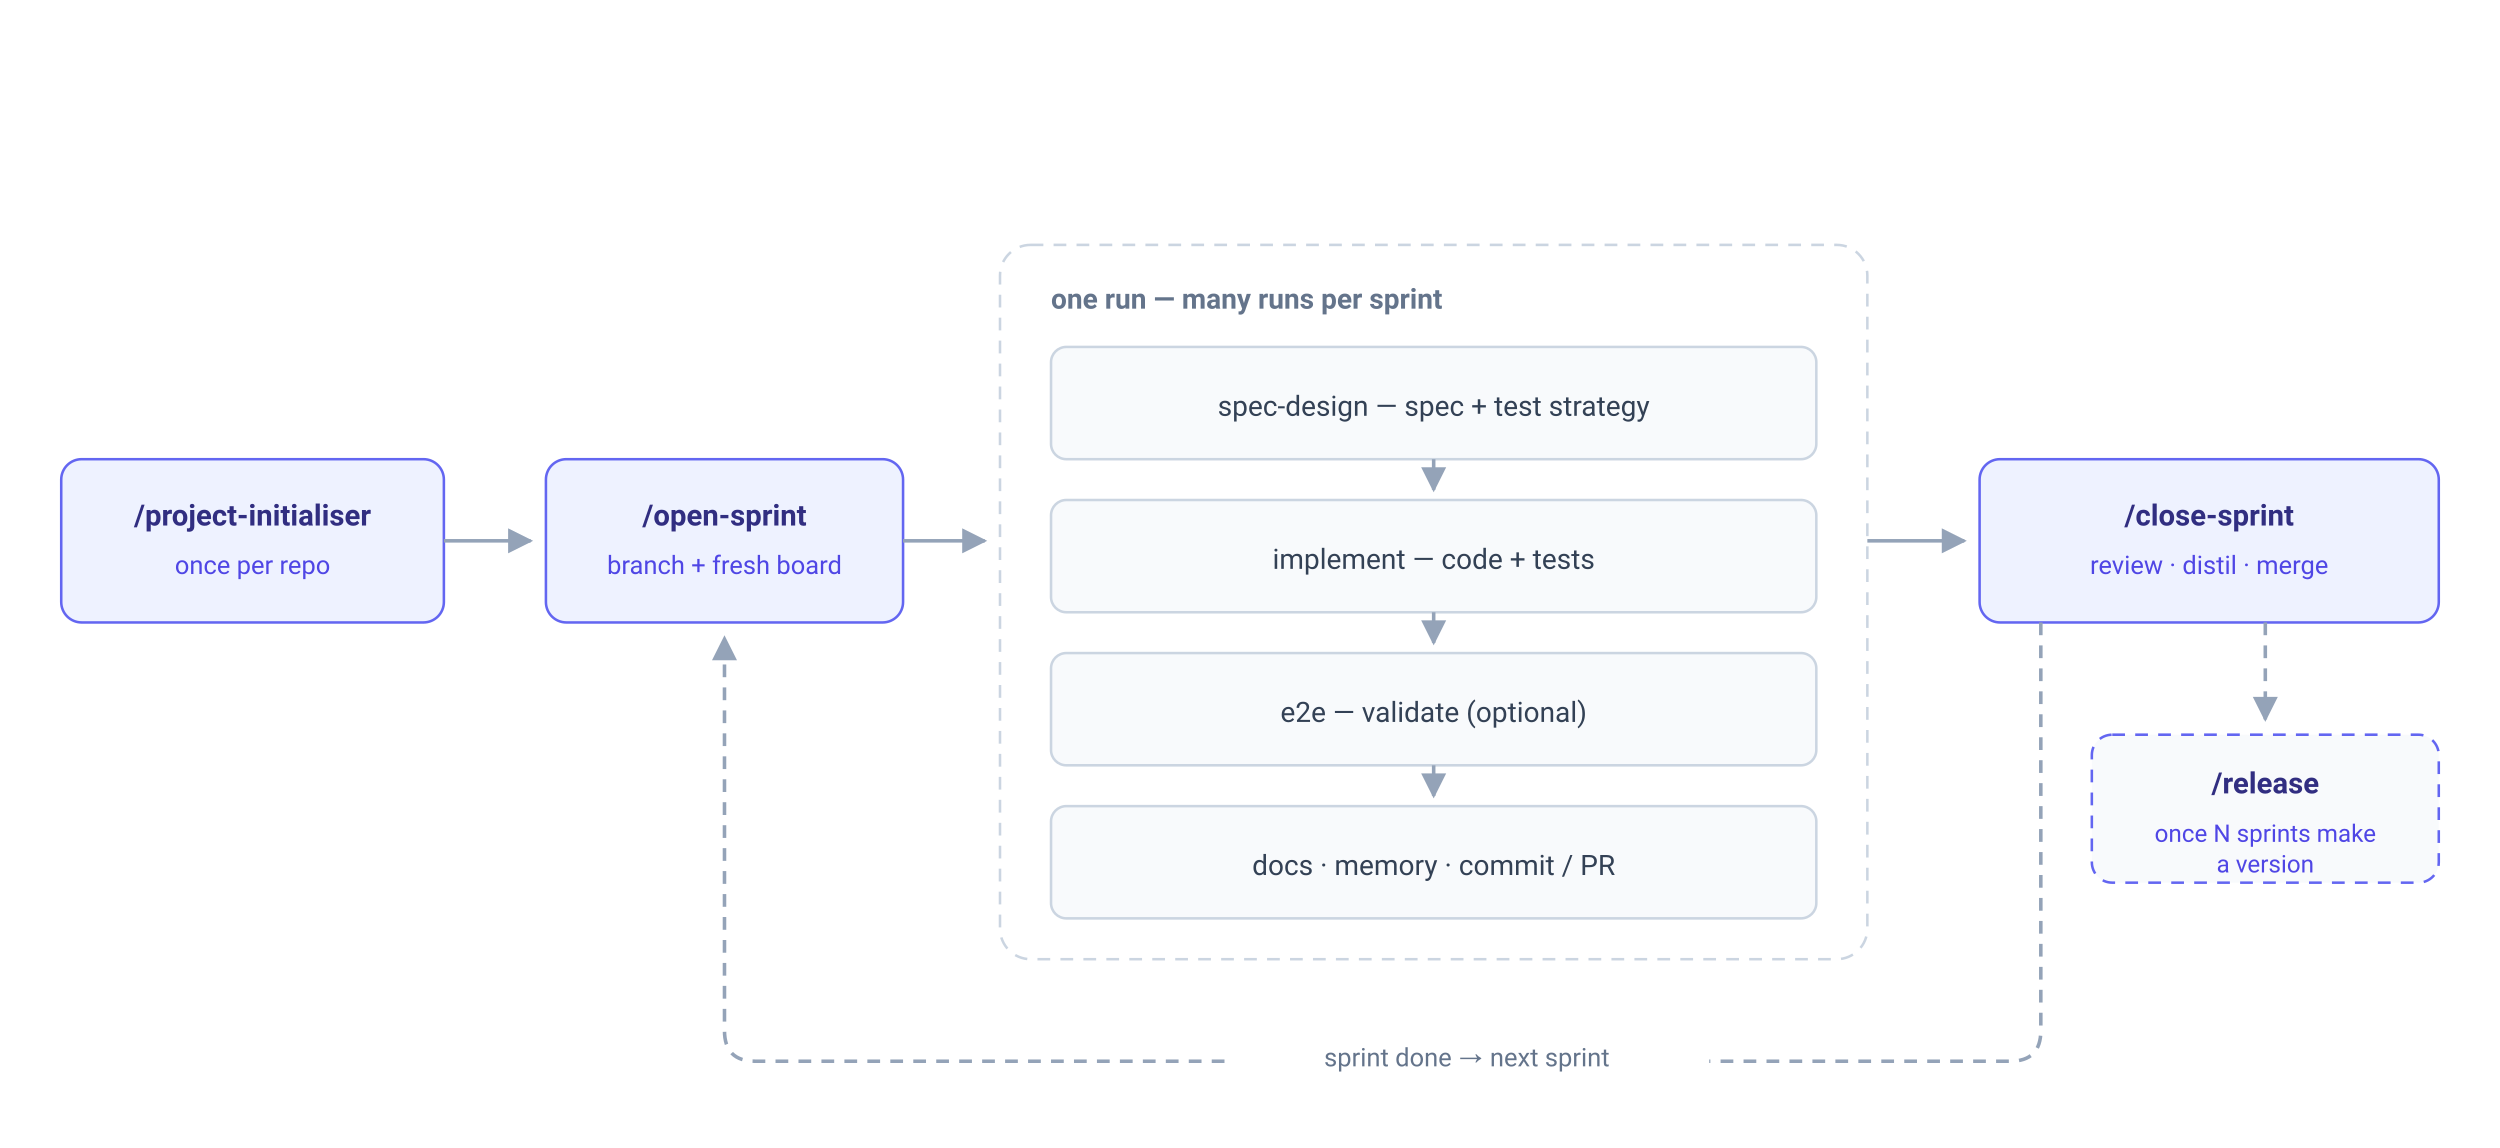
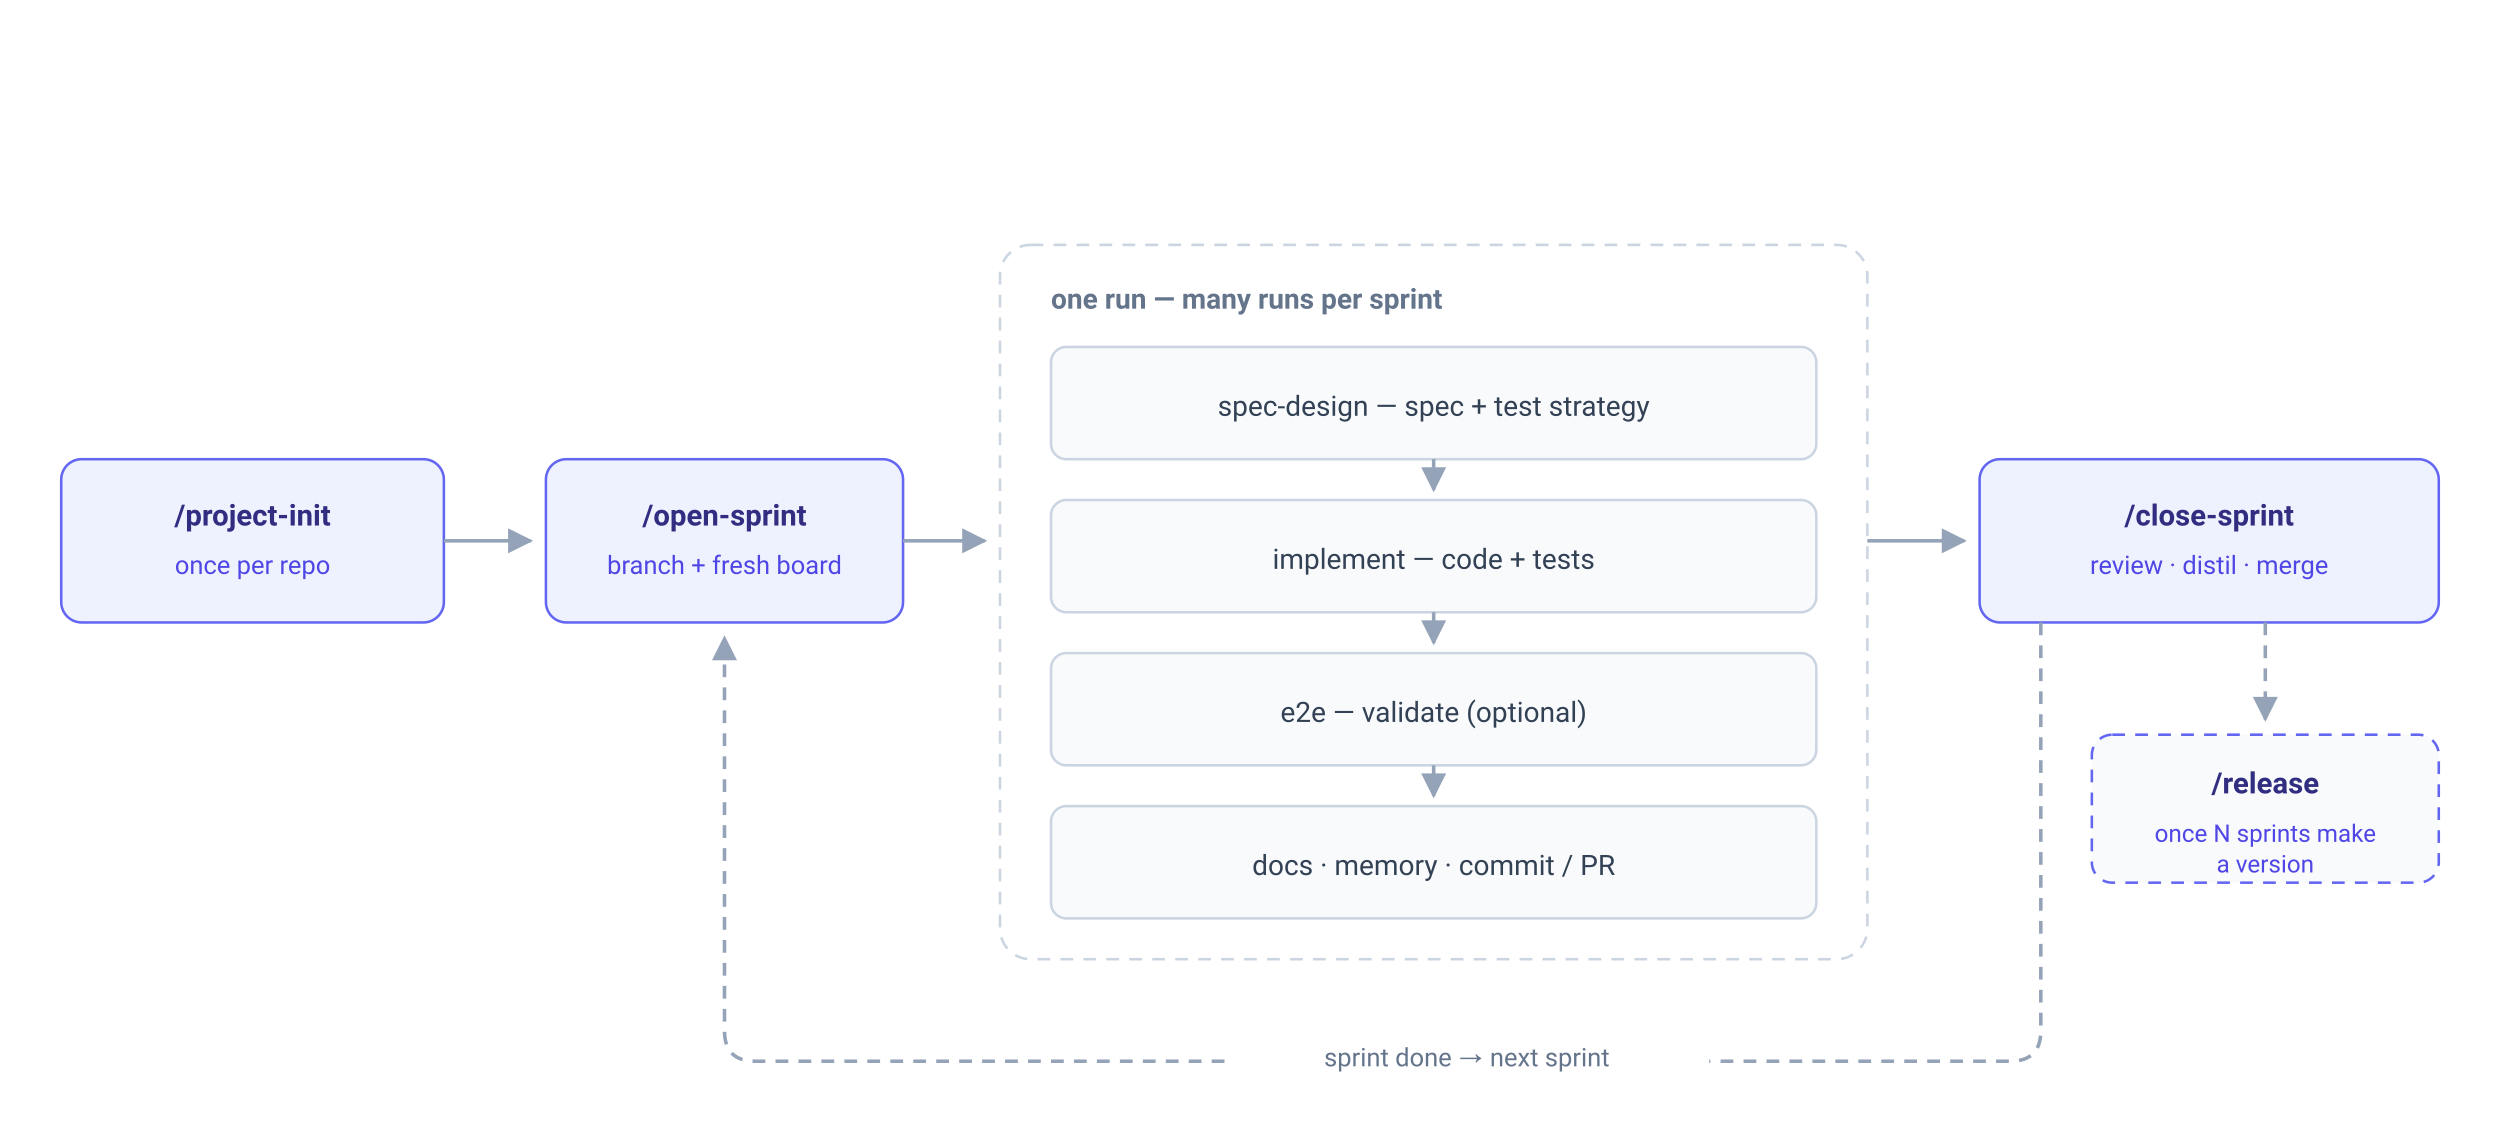
<svg xmlns="http://www.w3.org/2000/svg" viewBox="0 0 980 450" font-family="ui-sans-serif, system-ui, -apple-system, 'Segoe UI', Roboto, Helvetica, Arial, sans-serif">
  <defs>
    <marker id="arw" viewBox="0 0 10 10" refX="9" refY="5" markerWidth="7" markerHeight="7" orient="auto-start-reverse">
      <path d="M0,0 L10,5 L0,10 z" fill="#94a3b8" />
    </marker>
  </defs>
  <rect x="24" y="180" width="150" height="64" rx="8" fill="#eef2ff" stroke="#6366f1" />
-   <text x="99" y="206" text-anchor="middle" font-size="11.5" font-weight="600" fill="#312e81">/project-initialiser</text>
+   <text x="99" y="206" text-anchor="middle" font-size="11.5" font-weight="600" fill="#312e81">/project-init</text>
  <text x="99" y="225" text-anchor="middle" font-size="10" fill="#4f46e5">once per repo</text>
  <path d="M174,212 H208" stroke="#94a3b8" stroke-width="1.4" fill="none" marker-end="url(#arw)" />
  <rect x="214" y="180" width="140" height="64" rx="8" fill="#eef2ff" stroke="#6366f1" />
  <text x="284" y="206" text-anchor="middle" font-size="11.5" font-weight="600" fill="#312e81">/open-sprint</text>
  <text x="284" y="225" text-anchor="middle" font-size="10" fill="#4f46e5">branch + fresh board</text>
  <path d="M354,212 H386" stroke="#94a3b8" stroke-width="1.4" fill="none" marker-end="url(#arw)" />
  <rect x="392" y="96" width="340" height="280" rx="12" fill="none" stroke="#cbd5e1" stroke-dasharray="5 4" />
  <text x="412" y="121" font-size="11" font-weight="600" fill="#64748b">one run — many runs per sprint</text>
  <rect x="412" y="136" width="300" height="44" rx="6" fill="#f8fafc" stroke="#cbd5e1" />
  <text x="562" y="163" text-anchor="middle" font-size="11" fill="#334155">spec-design — spec + test strategy</text>
  <path d="M562,180 V192" stroke="#94a3b8" stroke-width="1.4" marker-end="url(#arw)" />
  <rect x="412" y="196" width="300" height="44" rx="6" fill="#f8fafc" stroke="#cbd5e1" />
  <text x="562" y="223" text-anchor="middle" font-size="11" fill="#334155">implement — code + tests</text>
  <path d="M562,240 V252" stroke="#94a3b8" stroke-width="1.4" marker-end="url(#arw)" />
  <rect x="412" y="256" width="300" height="44" rx="6" fill="#f8fafc" stroke="#cbd5e1" />
  <text x="562" y="283" text-anchor="middle" font-size="11" fill="#334155">e2e — validate (optional)</text>
  <path d="M562,300 V312" stroke="#94a3b8" stroke-width="1.4" marker-end="url(#arw)" />
  <rect x="412" y="316" width="300" height="44" rx="6" fill="#f8fafc" stroke="#cbd5e1" />
  <text x="562" y="343" text-anchor="middle" font-size="11" fill="#334155">docs · memory · commit / PR</text>
  <path d="M732,212 H770" stroke="#94a3b8" stroke-width="1.4" fill="none" marker-end="url(#arw)" />
  <rect x="776" y="180" width="180" height="64" rx="8" fill="#eef2ff" stroke="#6366f1" />
  <text x="866" y="206" text-anchor="middle" font-size="11.5" font-weight="600" fill="#312e81">/close-sprint</text>
  <text x="866" y="225" text-anchor="middle" font-size="10" fill="#4f46e5">review · distil · merge</text>
  <path d="M888,244 V282" stroke="#94a3b8" stroke-width="1.4" fill="none" stroke-dasharray="5 4" marker-end="url(#arw)" />
  <rect x="820" y="288" width="136" height="58" rx="8" fill="#f8fafc" stroke="#6366f1" stroke-dasharray="5 4" />
  <text x="888" y="311" text-anchor="middle" font-size="11.5" font-weight="600" fill="#312e81">/release</text>
  <text x="888" y="330" text-anchor="middle" font-size="9.5" fill="#4f46e5">once N sprints make</text>
  <text x="888" y="342" text-anchor="middle" font-size="9.5" fill="#4f46e5">a version</text>
  <path d="M800,244 V404 Q800,416 788,416 H670 M480,416 H296 Q284,416 284,404 V250" stroke="#94a3b8" stroke-width="1.4" fill="none" stroke-dasharray="5 4" marker-end="url(#arw)" />
  <text x="575" y="418" text-anchor="middle" font-size="10" fill="#64748b">sprint done → next sprint</text>
</svg>
